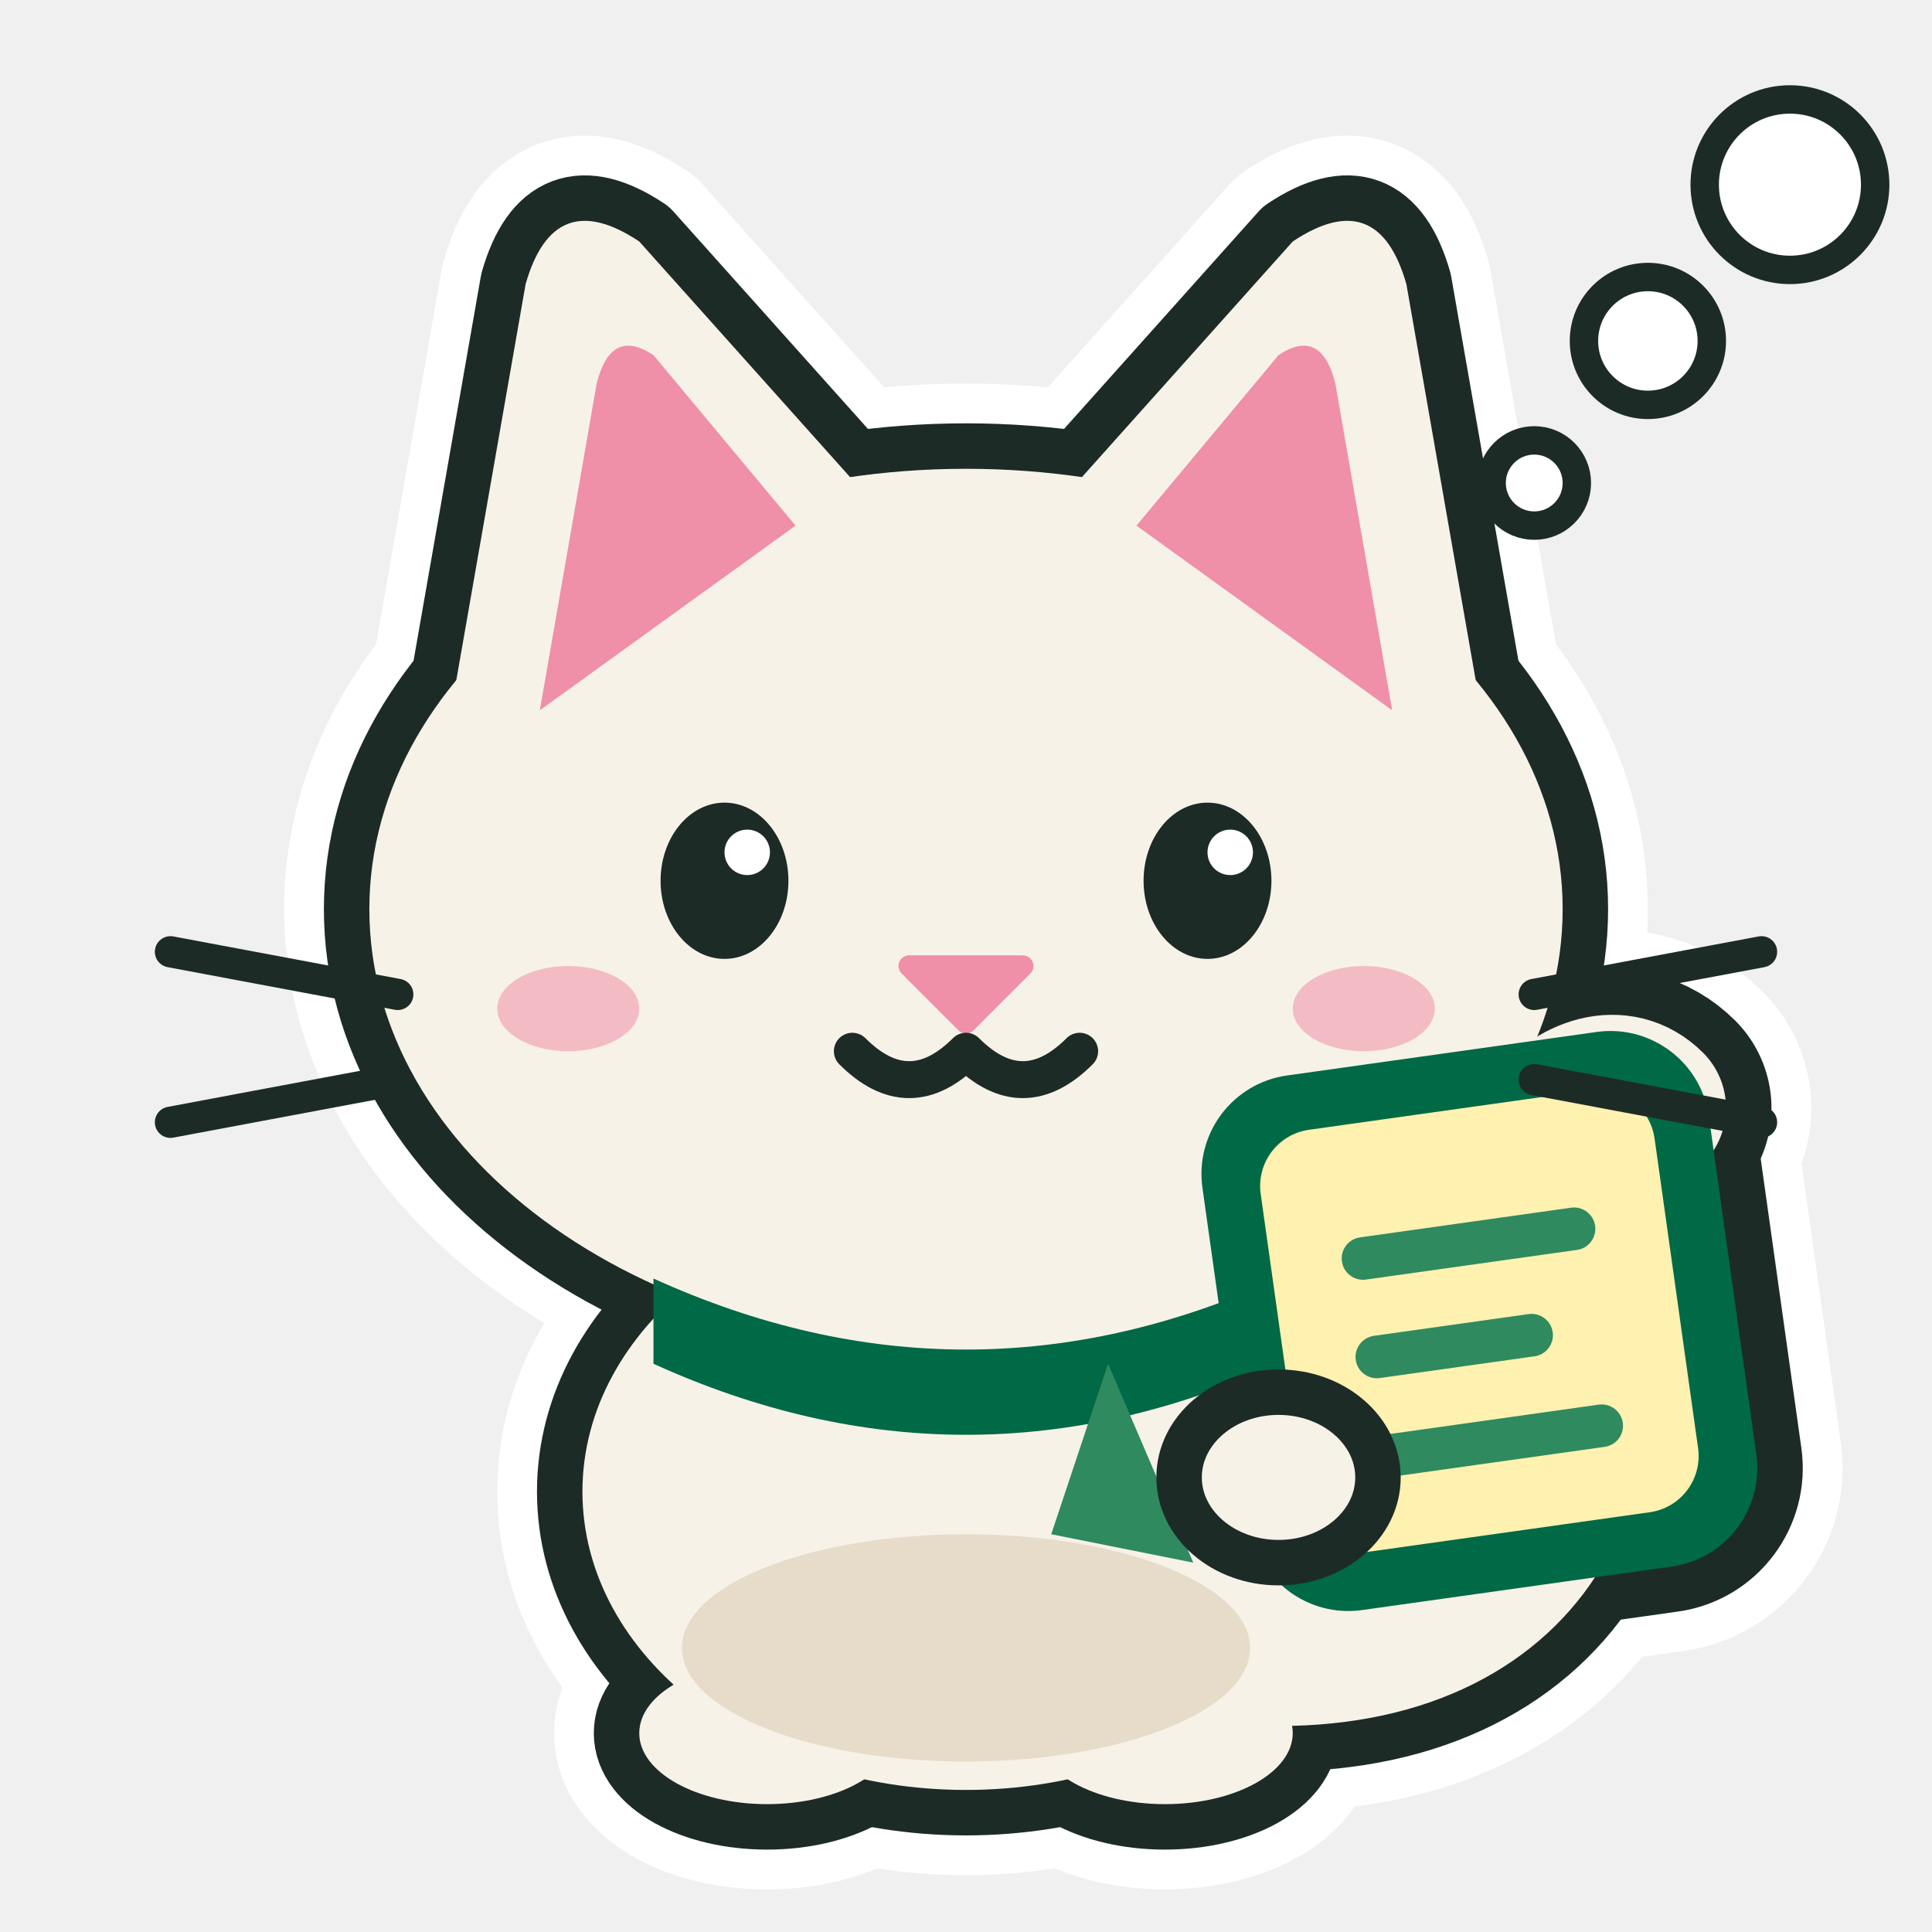
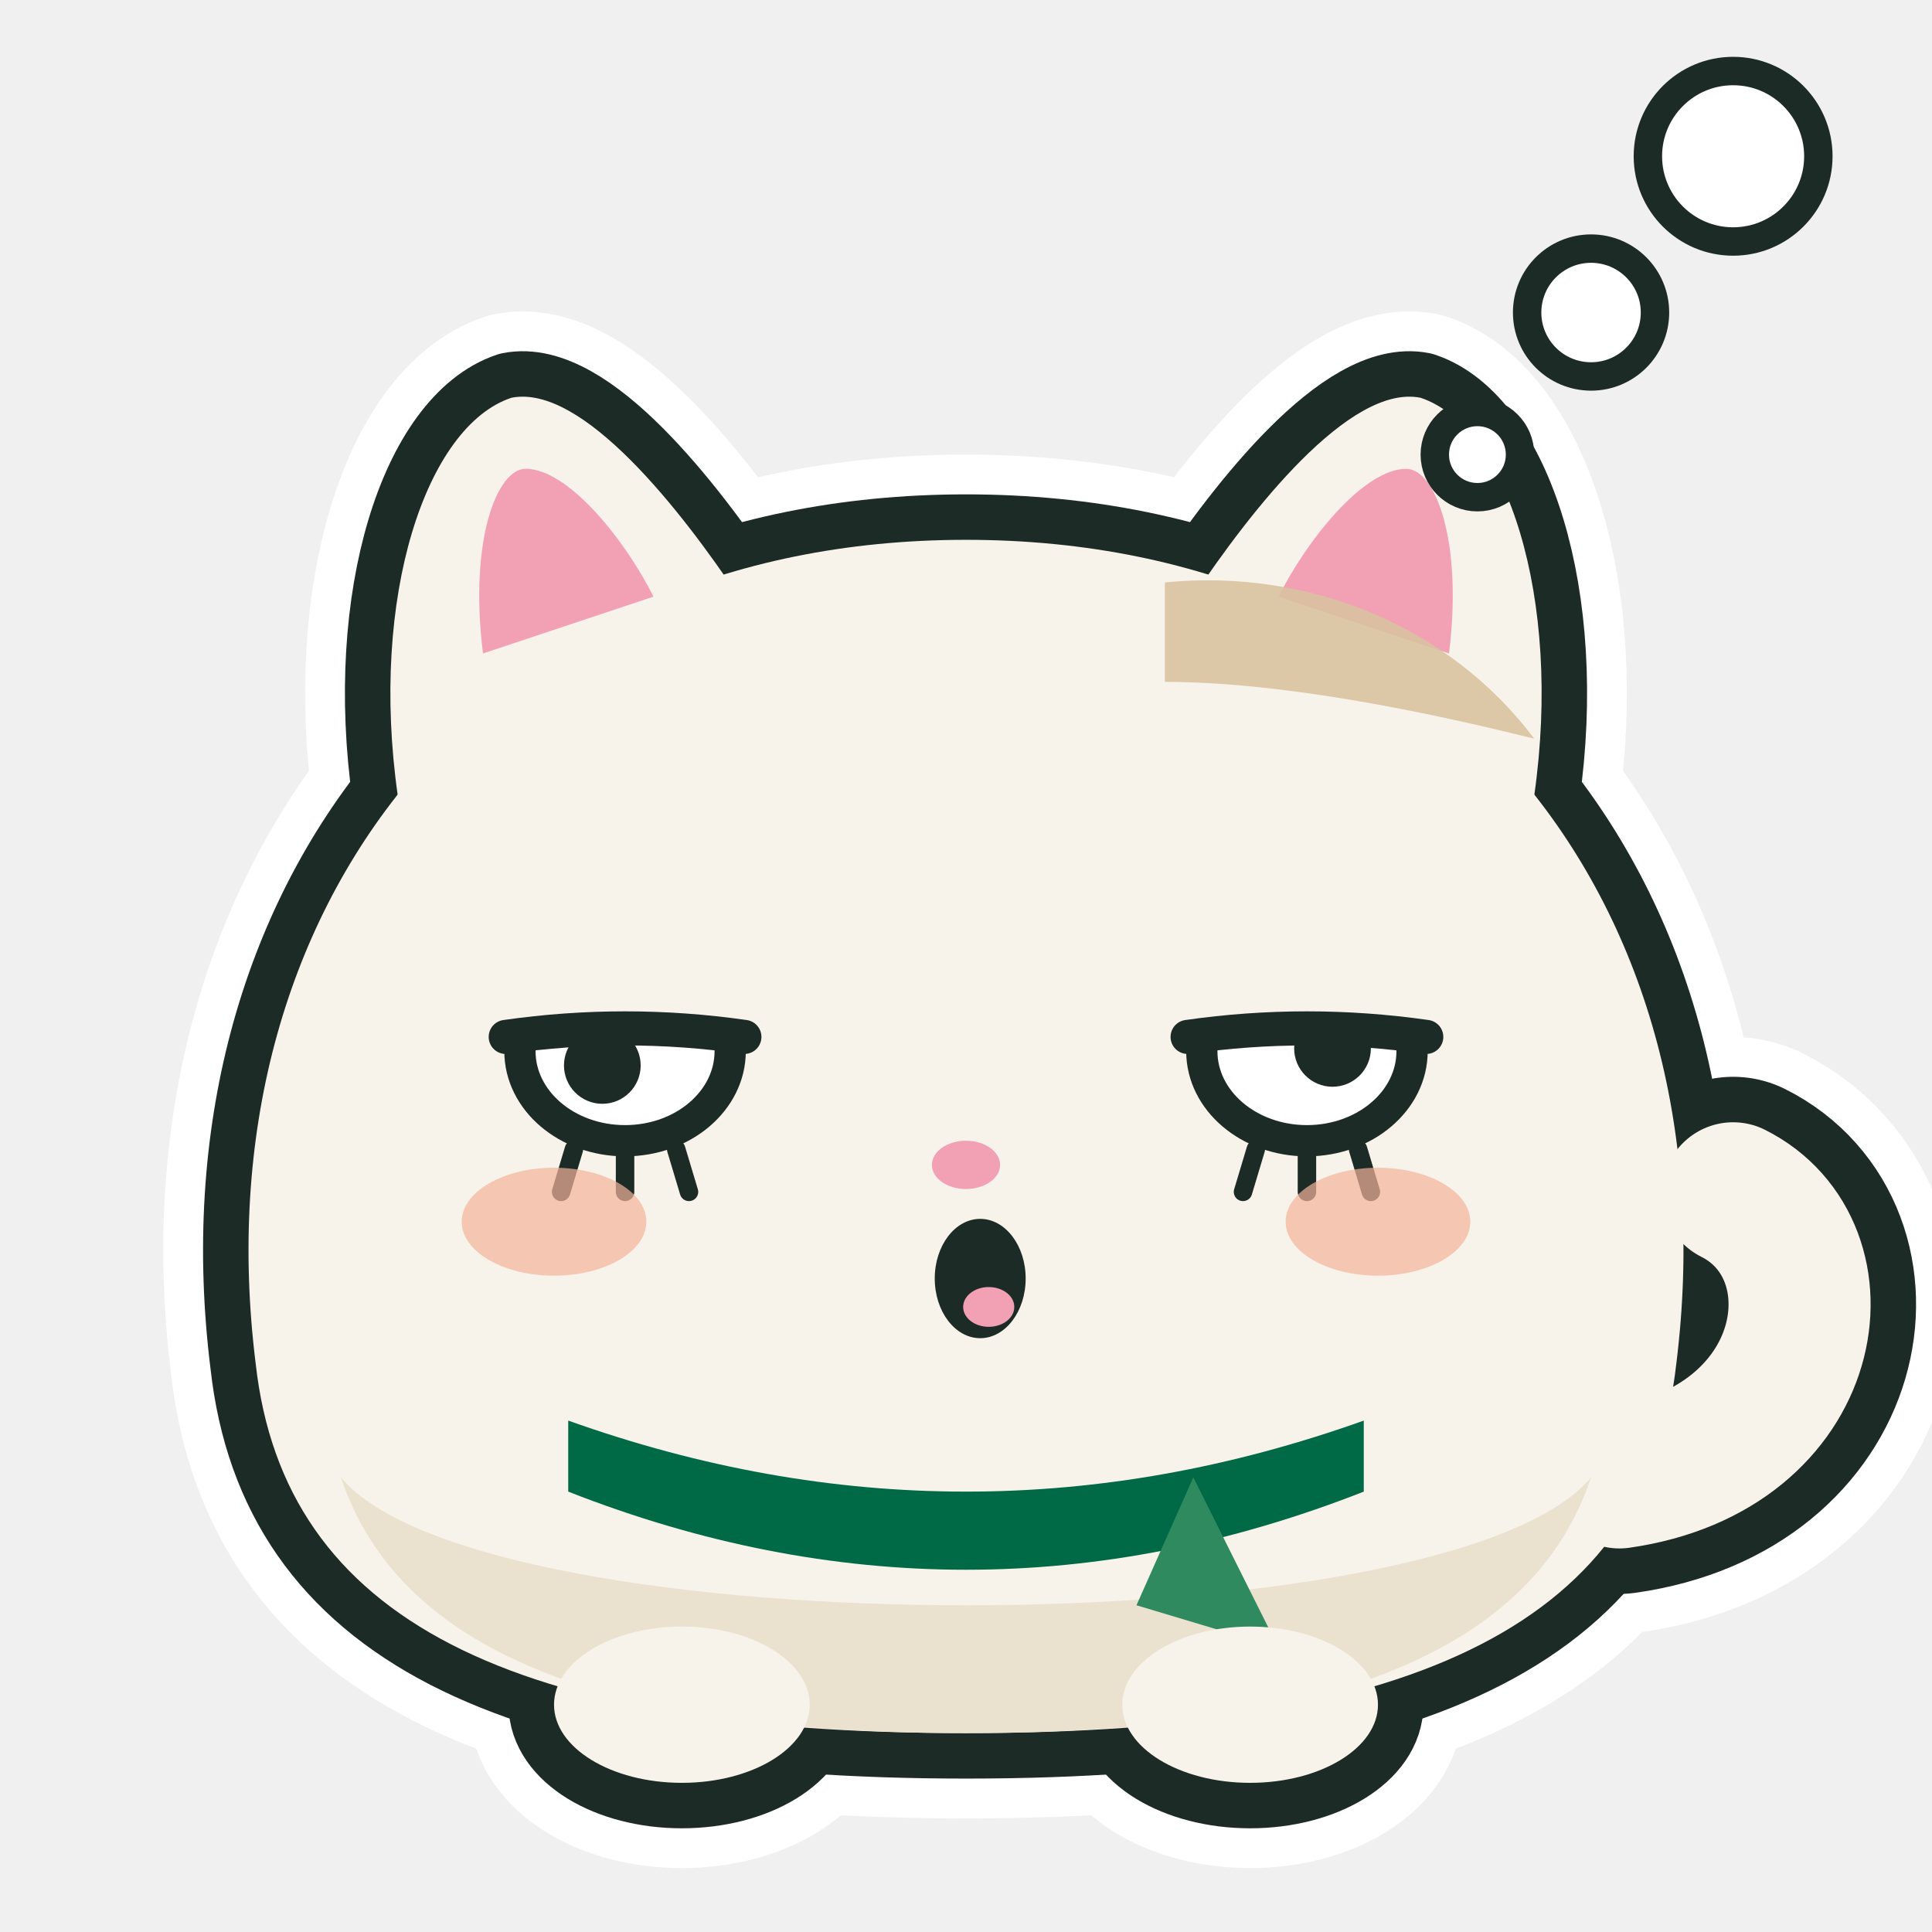
<svg xmlns="http://www.w3.org/2000/svg" viewBox="-4 -4 136 136" width="128" height="128">
  <g stroke-linejoin="round" stroke-linecap="round">
-     <path fill="none" stroke="#fff" stroke-width="23" d="M86 112 C104 112 110 98 104 86 C100 78 108 70 112 74" stroke-linecap="round" data-tail="1" />
-     <ellipse fill="#fff" stroke="#fff" stroke-width="12" cx="64" cy="101" rx="27" ry="21" />
-     <path fill="#fff" stroke="#fff" stroke-width="12" d="M26 56 L33 16 Q35 9 41 13 L58 32 Z" stroke-linejoin="round" />
-     <path fill="#fff" stroke="#fff" stroke-width="12" d="M102 56 L95 16 Q93 9 87 13 L70 32 Z" stroke-linejoin="round" />
-     <ellipse fill="#fff" stroke="#fff" stroke-width="12" cx="64" cy="60" rx="42" ry="31" />
-     <ellipse fill="#fff" stroke="#fff" stroke-width="12" cx="50" cy="118" rx="9" ry="5" />
-     <ellipse fill="#fff" stroke="#fff" stroke-width="12" cx="78" cy="118" rx="9" ry="5" />
-     <g transform="rotate(-8 100 88)">
-       <rect fill="#fff" stroke="#fff" stroke-width="12" x="82" y="70" width="36" height="38" rx="7" />
-     </g>
-     <path fill="none" stroke="#1d2b27" stroke-width="17.4" d="M86 112 C104 112 110 98 104 86 C100 78 108 70 112 74" stroke-linecap="round" data-tail="1" />
-     <ellipse fill="#1d2b27" stroke="#1d2b27" stroke-width="6.4" cx="64" cy="101" rx="27" ry="21" />
-     <path fill="#1d2b27" stroke="#1d2b27" stroke-width="6.4" d="M26 56 L33 16 Q35 9 41 13 L58 32 Z" stroke-linejoin="round" />
-     <path fill="#1d2b27" stroke="#1d2b27" stroke-width="6.4" d="M102 56 L95 16 Q93 9 87 13 L70 32 Z" stroke-linejoin="round" />
-     <ellipse fill="#1d2b27" stroke="#1d2b27" stroke-width="6.4" cx="64" cy="60" rx="42" ry="31" />
-     <ellipse fill="#1d2b27" stroke="#1d2b27" stroke-width="6.4" cx="50" cy="118" rx="9" ry="5" />
-     <ellipse fill="#1d2b27" stroke="#1d2b27" stroke-width="6.4" cx="78" cy="118" rx="9" ry="5" />
-     <g transform="rotate(-8 100 88)">
-       <rect fill="#1d2b27" stroke="#1d2b27" stroke-width="6.4" x="82" y="70" width="36" height="38" rx="7" />
-     </g>
-     <path d="M86 112 C104 112 110 98 104 86 C100 78 108 70 112 74" fill="none" stroke="#f7f2e8" stroke-width="11" stroke-linecap="round" data-tail="1" />
-     <ellipse cx="64" cy="101" rx="27" ry="21" fill="#f7f2e8" />
-     <path d="M26 56 L33 16 Q35 9 41 13 L58 32 Z" fill="#f7f2e8" stroke-linejoin="round" />
-     <path d="M102 56 L95 16 Q93 9 87 13 L70 32 Z" fill="#f7f2e8" stroke-linejoin="round" />
-     <ellipse cx="64" cy="60" rx="42" ry="31" fill="#f7f2e8" />
-     <ellipse cx="50" cy="118" rx="9" ry="5" fill="#f7f2e8" />
-     <ellipse cx="78" cy="118" rx="9" ry="5" fill="#f7f2e8" />
-     <g transform="rotate(-8 100 88)">
-       <rect x="82" y="70" width="36" height="38" rx="7" fill="#006945" />
-     </g>
-     <path d="M34 46 L38 23 Q39 19 42 21 L52 33 Z" fill="#f08fa8" stroke="none" />
-     <path d="M94 46 L90 23 Q89 19 86 21 L76 33 Z" fill="#f08fa8" stroke="none" />
-     <ellipse cx="64" cy="112" rx="20" ry="8" fill="#e6dcc9" stroke="none" />
-     <path d="M42 86 Q64 96 86 86 L86 92 Q64 102 42 92 Z" fill="#006945" stroke="none" />
-     <path d="M74 92 L80 106 L70 104 Z" fill="#2f8a5f" stroke="none" />
-     <g transform="rotate(-8 100 88)">
-       <rect x="86" y="74" width="28" height="30" rx="4" fill="#fff1b0" />
-       <rect x="91" y="82" width="18" height="3" rx="1.5" fill="#2f8a5f" />
-       <rect x="91" y="89" width="14" height="3" rx="1.5" fill="#2f8a5f" />
-       <rect x="91" y="96" width="18" height="3" rx="1.5" fill="#2f8a5f" />
-     </g>
-     <ellipse cx="86" cy="100" rx="7" ry="6" fill="#f7f2e8" stroke="#1d2b27" stroke-width="3.2" />
-     <ellipse cx="47" cy="58" rx="4.5" ry="5.5" fill="#1d2b27" />
-     <circle cx="48.6" cy="56" r="1.6" fill="#fff" />
-     <ellipse cx="81" cy="58" rx="4.5" ry="5.5" fill="#1d2b27" />
-     <circle cx="82.6" cy="56" r="1.6" fill="#fff" />
-     <ellipse cx="36" cy="67" rx="5" ry="3" fill="#f08fa8" opacity=".55" />
-     <ellipse cx="92" cy="67" rx="5" ry="3" fill="#f08fa8" opacity=".55" />
-     <path d="M60 64 L68 64 L64 68 Z" fill="#f08fa8" stroke="#f08fa8" stroke-width="1.5" stroke-linejoin="round" />
-     <path d="M56 70 Q60 74 64 70 Q68 74 72 70" fill="none" stroke="#1d2b27" stroke-width="2.6" stroke-linecap="round" stroke-linejoin="round" />
-     <path d="M8 63 L24 66" stroke="#1d2b27" stroke-width="2.2" stroke-linecap="round" />
-     <path d="M120 63 L104 66" stroke="#1d2b27" stroke-width="2.2" stroke-linecap="round" />
-     <path d="M8 75 L24 72" stroke="#1d2b27" stroke-width="2.2" stroke-linecap="round" />
-     <path d="M120 75 L104 72" stroke="#1d2b27" stroke-width="2.2" stroke-linecap="round" />
-     <circle cx="104" cy="30" r="3" fill="#fff" stroke="#1d2b27" stroke-width="2" />
-     <circle cx="112" cy="20" r="4.5" fill="#fff" stroke="#1d2b27" stroke-width="2" />
-     <circle cx="122" cy="9" r="6" fill="#fff" stroke="#1d2b27" stroke-width="2" />
+     <path d="M110 100 C124 98 126 84 118 80" fill="none" stroke="#fff" stroke-width="22" stroke-linecap="round" />
+     <path d="M24 52 C22 38 26 26 32 24 C37 23 44 32 48 38 Z" fill="#fff" stroke="#fff" stroke-width="12" stroke-linejoin="round" />
+     <path d="M104 52 C106 38 102 26 96 24 C91 23 84 32 80 38 Z" fill="#fff" stroke="#fff" stroke-width="12" stroke-linejoin="round" />
+     <path d="M14 92 C10 60 30 34 64 34 C98 34 118 60 114 92 C112 110 96 118 64 118 C32 118 16 110 14 92 Z" fill="#fff" stroke="#fff" stroke-width="12" stroke-linejoin="round" />
+     <ellipse cx="44" cy="116" rx="9" ry="5.5" fill="#fff" stroke="#fff" stroke-width="12" />
+     <ellipse cx="84" cy="116" rx="9" ry="5.5" fill="#fff" stroke="#fff" stroke-width="12" />
+     <path d="M110 100 C124 98 126 84 118 80" fill="none" stroke="#1d2b27" stroke-width="16.4" stroke-linecap="round" />
+     <path d="M24 52 C22 38 26 26 32 24 C37 23 44 32 48 38 Z" fill="#1d2b27" stroke="#1d2b27" stroke-width="6.4" stroke-linejoin="round" />
+     <path d="M104 52 C106 38 102 26 96 24 C91 23 84 32 80 38 Z" fill="#1d2b27" stroke="#1d2b27" stroke-width="6.4" stroke-linejoin="round" />
+     <path d="M14 92 C10 60 30 34 64 34 C98 34 118 60 114 92 C112 110 96 118 64 118 C32 118 16 110 14 92 Z" fill="#1d2b27" stroke="#1d2b27" stroke-width="6.4" stroke-linejoin="round" />
+     <ellipse cx="44" cy="116" rx="9" ry="5.5" fill="#1d2b27" stroke="#1d2b27" stroke-width="6.4" />
+     <ellipse cx="84" cy="116" rx="9" ry="5.5" fill="#1d2b27" stroke="#1d2b27" stroke-width="6.4" />
+     <path d="M110 100 C124 98 126 84 118 80" fill="none" stroke="#f8f3ea" stroke-width="10" stroke-linecap="round" />
+     <path d="M24 52 C22 38 26 26 32 24 C37 23 44 32 48 38 Z" fill="#f8f3ea" />
+     <path d="M104 52 C106 38 102 26 96 24 C91 23 84 32 80 38 Z" fill="#f8f3ea" />
+     <path d="M14 92 C10 60 30 34 64 34 C98 34 118 60 114 92 C112 110 96 118 64 118 C32 118 16 110 14 92 Z" fill="#f8f3ea" />
+     <path d="M30 42 C29 34 31 29 33 29 C36 29 40 34 42 38 Z" fill="#f2a1b4" />
+     <path d="M98 42 C99 34 97 29 95 29 C92 29 88 34 86 38 Z" fill="#f2a1b4" />
+     <path d="M78 37 C88 36 98 40 104 48 C96 46 86 44 78 44 Z" fill="#d9c2a0" opacity=".9" />
+     <path d="M20 100 C30 112 98 112 108 100 C104 112 90 118 64 118 C38 118 24 112 20 100 Z" fill="#ebe1cf" />
+     <path d="M36 96 Q64 106 92 96 L92 101 Q64 112 36 101 Z" fill="#006945" />
+     <path d="M80 100 L86 112 L76 109 Z" fill="#2f8a5f" />
+     <ellipse cx="44" cy="116" rx="9" ry="5.5" fill="#f8f3ea" />
+     <ellipse cx="84" cy="116" rx="9" ry="5.5" fill="#f8f3ea" />
+     <ellipse cx="40" cy="70" rx="7.4" ry="6.3" fill="#fff" stroke="#1d2b27" stroke-width="2.2" />
+     <circle cx="38.4" cy="71.0" r="2.7" fill="#1d2b27" />
+     <path d="M31.4 68.992 L48.6 68.992 L48.6 61.7 L31.4 61.7 Z" fill="#f8f3ea" />
+     <path d="M31.6 68.992 Q40 67.792 48.4 68.992" fill="none" stroke="#1d2b27" stroke-width="2.4" stroke-linecap="round" />
+     <path d="M36.4 76.9 L35.5 79.9" stroke="#1d2b27" stroke-width="1.3" stroke-linecap="round" />
+     <path d="M40 76.9 L40.0 79.9" stroke="#1d2b27" stroke-width="1.3" stroke-linecap="round" />
+     <path d="M43.6 76.9 L44.5 79.9" stroke="#1d2b27" stroke-width="1.3" stroke-linecap="round" />
+     <ellipse cx="88" cy="70" rx="7.4" ry="6.3" fill="#fff" stroke="#1d2b27" stroke-width="2.2" />
+     <circle cx="89.8" cy="69.8" r="2.7" fill="#1d2b27" />
+     <path d="M79.4 68.992 L96.6 68.992 L96.6 61.7 L79.4 61.7 Z" fill="#f8f3ea" />
+     <path d="M79.6 68.992 Q88 67.792 96.4 68.992" fill="none" stroke="#1d2b27" stroke-width="2.4" stroke-linecap="round" />
+     <path d="M84.4 76.9 L83.5 79.9" stroke="#1d2b27" stroke-width="1.3" stroke-linecap="round" />
+     <path d="M88 76.9 L88.0 79.9" stroke="#1d2b27" stroke-width="1.3" stroke-linecap="round" />
+     <path d="M91.6 76.9 L92.5 79.9" stroke="#1d2b27" stroke-width="1.3" stroke-linecap="round" />
+     <ellipse cx="35" cy="82" rx="6.5" ry="3.8" fill="#f4b39a" opacity=".7" />
+     <ellipse cx="93" cy="82" rx="6.5" ry="3.8" fill="#f4b39a" opacity=".7" />
+     <ellipse cx="64" cy="78" rx="2.4" ry="1.7" fill="#f2a1b4" />
+     <ellipse cx="65" cy="86" rx="3.2" ry="4.2" fill="#1d2b27" />
+     <ellipse cx="65.6" cy="88" rx="1.8" ry="1.4" fill="#f2a1b4" />
+     <circle cx="100" cy="28" r="3" fill="#fff" stroke="#1d2b27" stroke-width="2" />
+     <circle cx="108" cy="18" r="4.5" fill="#fff" stroke="#1d2b27" stroke-width="2" />
+     <circle cx="118" cy="7" r="6" fill="#fff" stroke="#1d2b27" stroke-width="2" />
  </g>
</svg>
